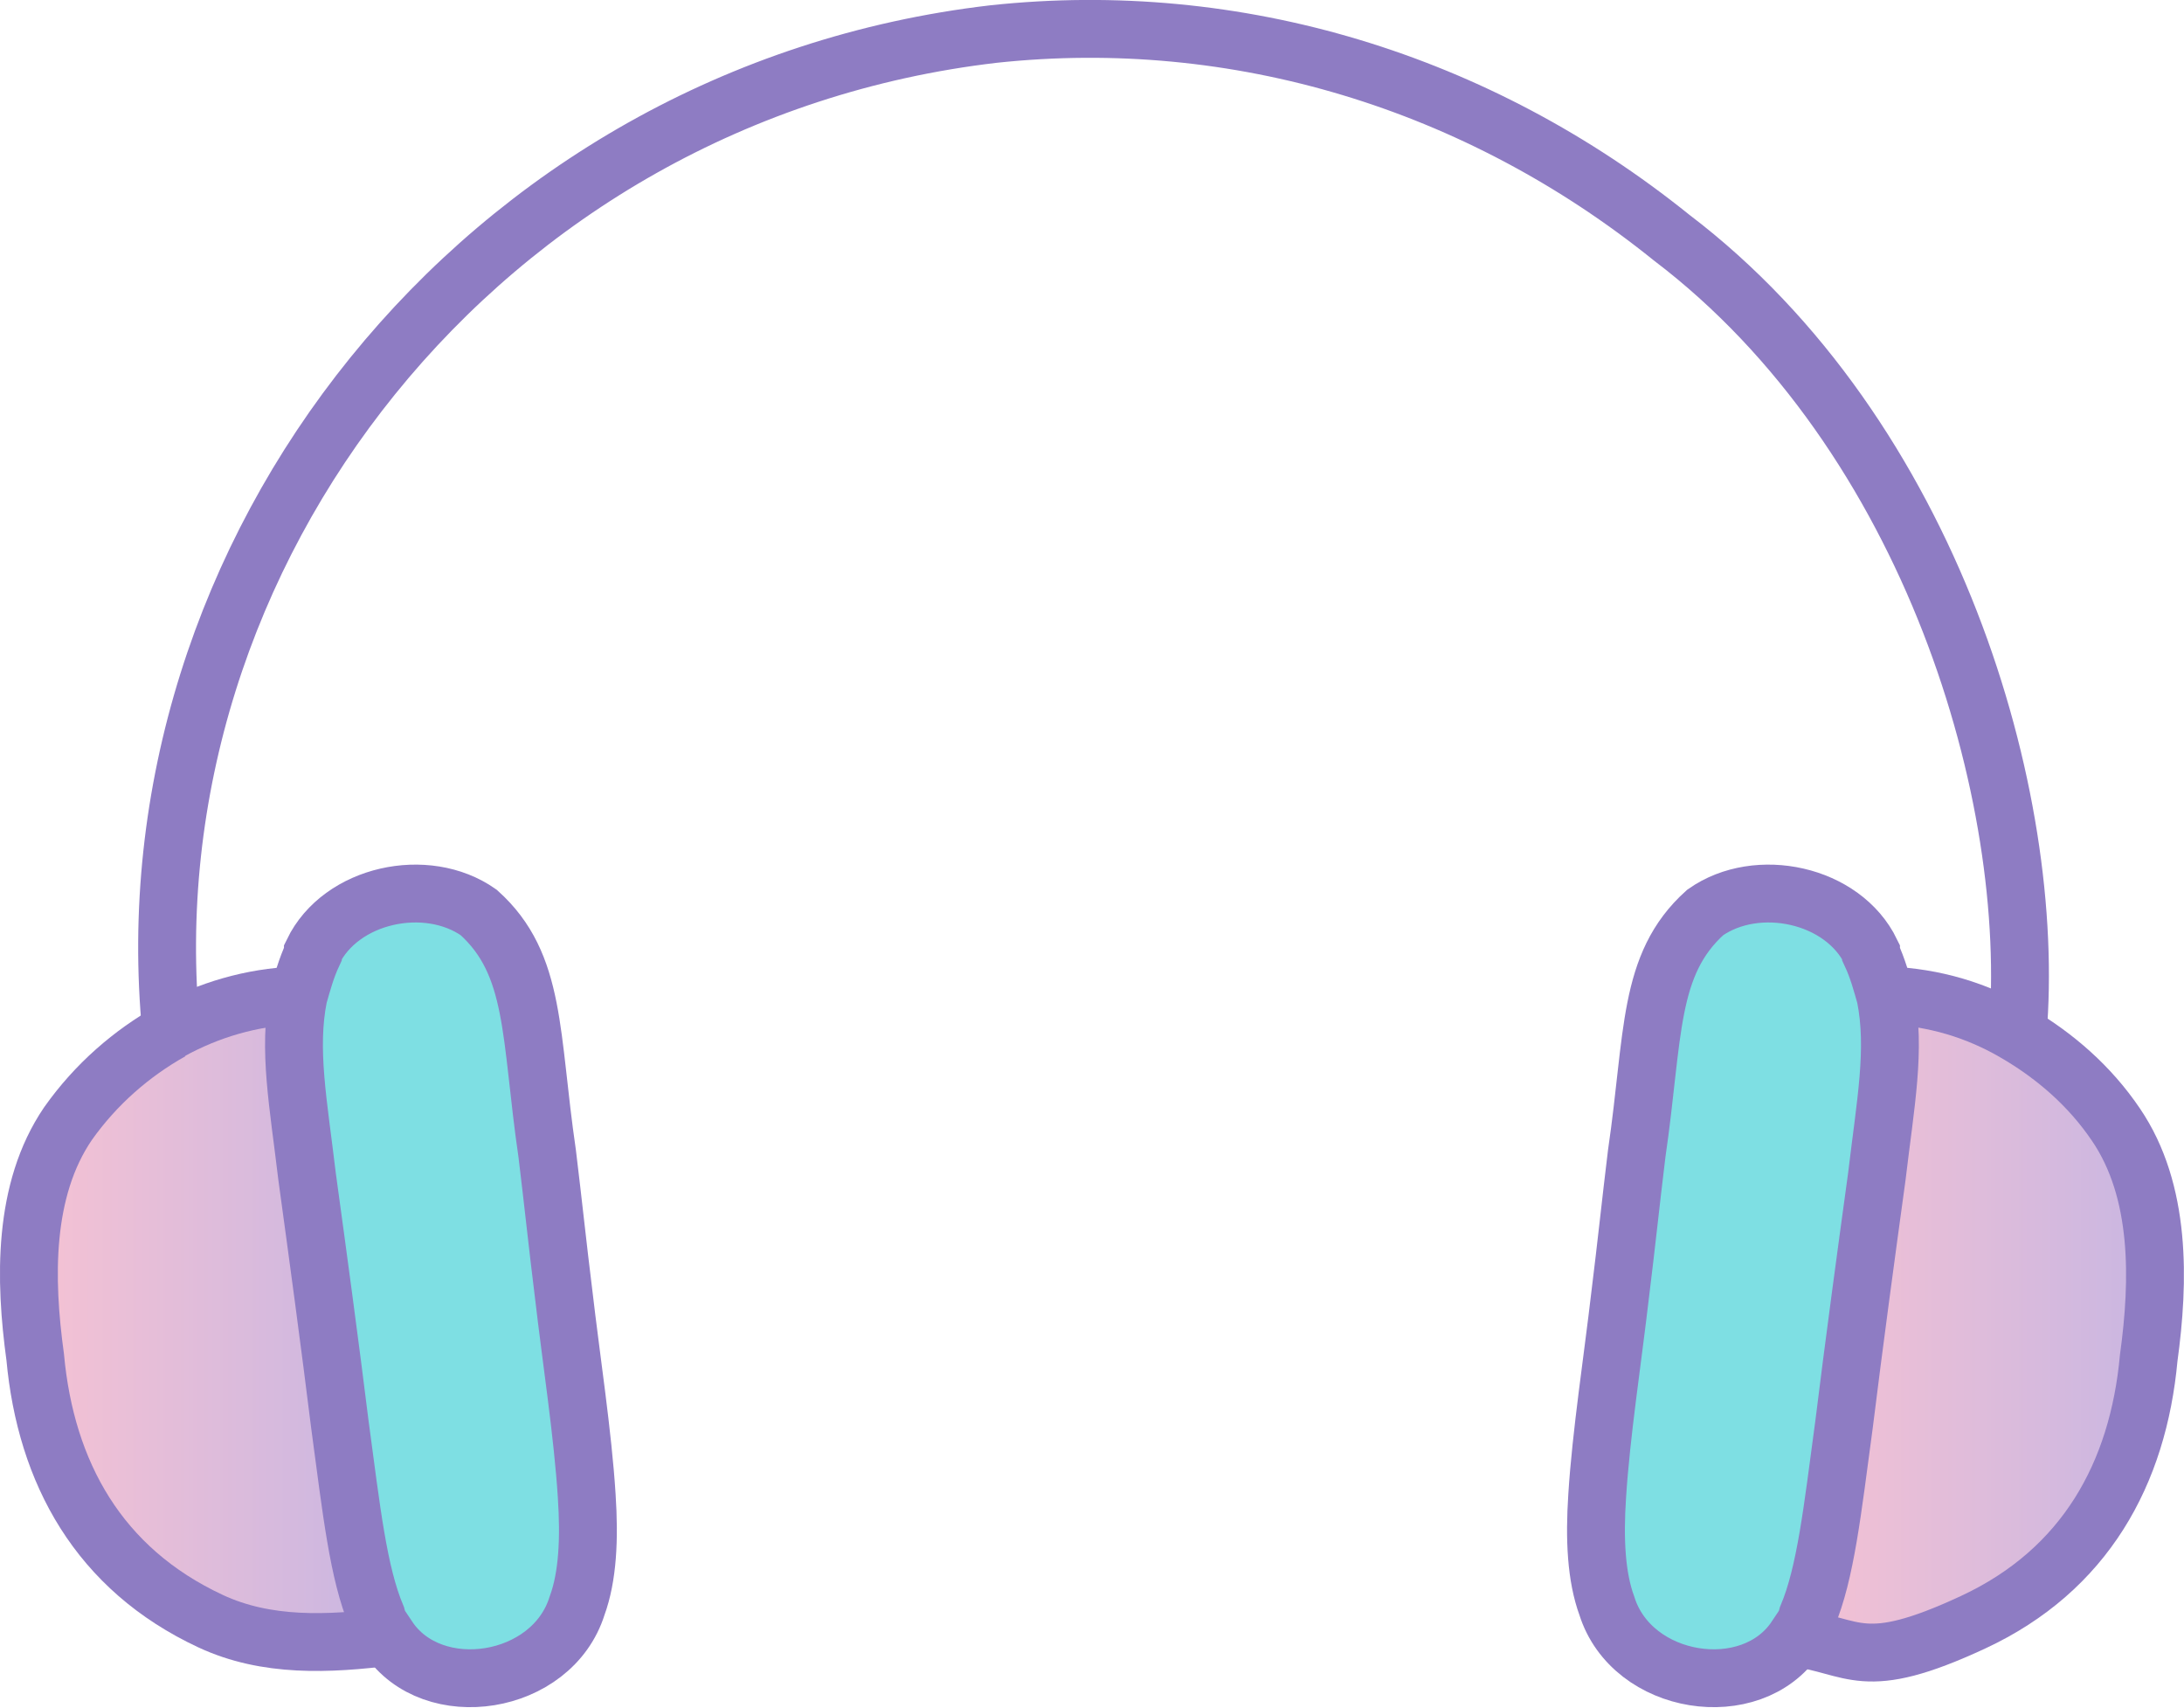
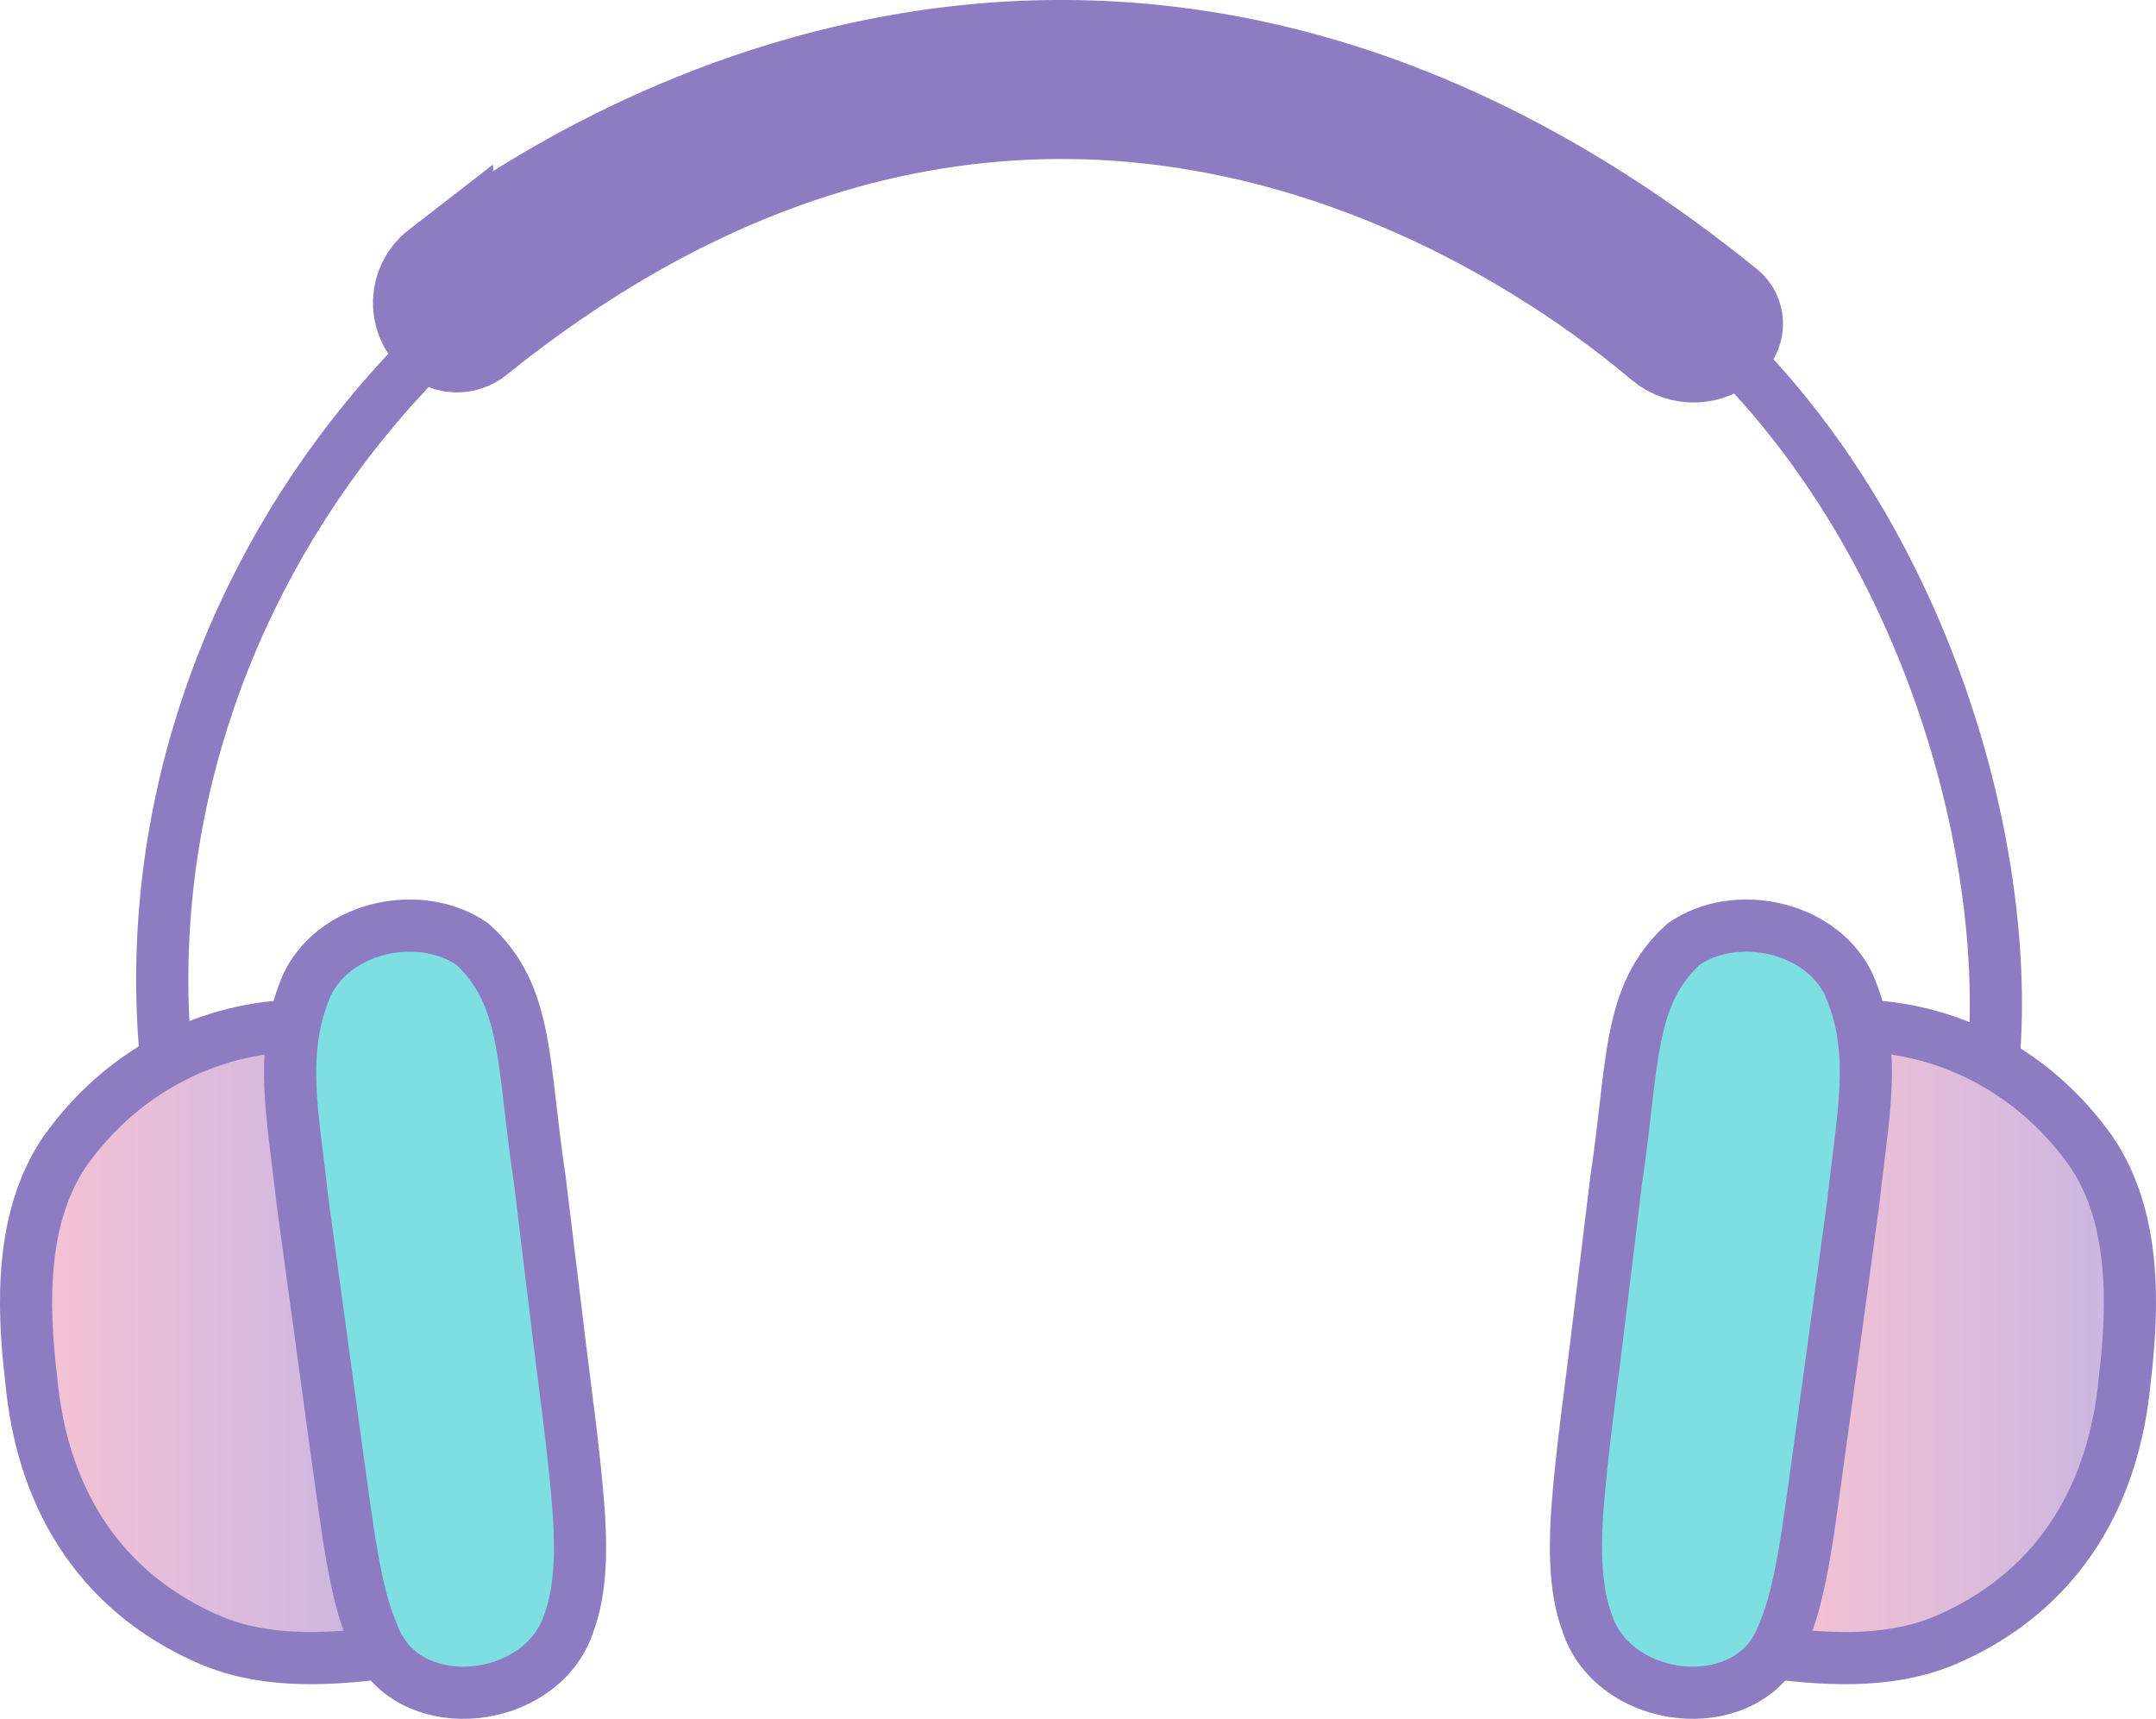
- <svg xmlns="http://www.w3.org/2000/svg" xmlns:xlink="http://www.w3.org/1999/xlink" id="_图层_2" data-name="图层 2" viewBox="0 0 226.51 177.05">
+ <svg xmlns="http://www.w3.org/2000/svg" xmlns:xlink="http://www.w3.org/1999/xlink" id="_图层_2" data-name="图层 2" viewBox="0 0 247.91 197.61">
  <defs>
    <style>
      .cls-1 {
-         fill: url(#_未命名的渐变_2);
+         fill: #7edfe3;
      }

      .cls-2 {
-         fill: #7edfe3;
+         fill: url(#_未命名的渐变_732);
      }

      .cls-3 {
-         fill: url(#_未命名的渐变_2-2);
+         fill: none;
+         stroke-width: 6px;
+       }
+ 
+       .cls-3, .cls-4 {
+         stroke: #8e7cc3;
+         stroke-miterlimit: 10;
+       }
+ 
+       .cls-5 {
+         fill: url(#_未命名的渐变_732-2);
      }

      .cls-4 {
-         fill: none;
-         stroke: #8e7cc3;
-         stroke-miterlimit: 10;
-         stroke-width: 6px;
+         fill: #c8b6e2;
+         stroke-width: 12px;
      }
    </style>
-     <linearGradient id="_未命名的渐变_2" data-name="未命名的渐变 2" x1="186.25" y1="-2630.09" x2="223.55" y2="-2630.09" gradientTransform="translate(0 -2492.63) scale(1 -1)" gradientUnits="userSpaceOnUse">
+     <linearGradient id="_未命名的渐变_732" data-name="未命名的渐变 732" x1="203.95" y1="154.29" x2="244.91" y2="154.29" gradientUnits="userSpaceOnUse">
      <stop offset="0" stop-color="#f6c2d3" />
      <stop offset="1" stop-color="#c8b6e2" />
    </linearGradient>
-     <linearGradient id="_未命名的渐变_2-2" data-name="未命名的渐变 2" x1="2.93" y1="-2629.38" x2="40.25" y2="-2629.38" xlink:href="#_未命名的渐变_2" />
+     <linearGradient id="_未命名的渐变_732-2" data-name="未命名的渐变 732" x1="3" y1="154.29" x2="43.96" y2="154.29" xlink:href="#_未命名的渐变_732" />
  </defs>
-   <g id="_图层_2-2" data-name=" 图层 2">
-     <g id="uuid-219a799a-ac5b-4335-bff5-5f683f57c9a4" data-name=" 图层 2-2">
-       <g id="_图层_1-2" data-name=" 图层 1-2">
-         <g>
-           <g>
-             <path class="cls-1" d="M219.55,116.63c4.7,6.9,4.5,16.2,3.4,24.2-1.1,12-6.6,22-18.2,27.4s-12.2,2.4-18.6,1.6c.4-.7.7-1.3,1-2,2-4.4,2.6-11.1,3.8-19.9,1.1-8.1,2.4-17.8,3.4-25.7.8-7.7,1.9-13.2.9-18.7h.3c4.8.2,9.3,1.5,13.5,3.9,3.9,2.3,7.5,5.4,10.2,9.4h0l.2-.2h.1Z" />
-             <path class="cls-2" d="M186.25,169.83c-4.6,6.9-17,5-19.6-3.3-1.1-3-1.3-6.9-1-11.4.4-6.4,1.6-14.1,2.4-21,.6-4.8,1.1-9.6,1.7-14.5,1.8-12.3,1.1-19.6,7.1-25,5.4-3.8,14.3-1.9,17.2,4.1v.2c.7,1.5,1.1,3,1.5,4.4,1.1,5.5,0,11.1-.9,18.7-1.1,8-2.4,17.6-3.4,25.7-1.2,8.9-1.9,15.4-3.8,19.9-.2.8-.6,1.4-1,2h0v.2h-.2Z" />
-             <path class="cls-2" d="M40.25,169.83c-.4-.7-.7-1.3-1-2-1.9-4.4-2.6-11.1-3.8-19.9-1.1-8.1-2.4-17.8-3.4-25.7-.8-7.7-2-13.2-.9-18.7.3-1.5.7-2.9,1.4-4.4v-.2c3-6,11.9-7.8,17.3-4.1,6,5.5,5.3,12.8,7.1,25,.6,4.8,1.1,9.6,1.7,14.5.8,6.9,1.9,14.6,2.4,21,.3,4.4,0,8.3-1,11.4-2.5,8.3-15.1,10.3-19.6,3.3h0v-.2h-.2Z" />
-             <path class="cls-3" d="M39.25,167.73c.2.8.6,1.4,1,2-6.4.8-12.9,1-18.6-1.6-11.5-5.3-17.1-15.4-18.2-27.4-.9-8-1.1-17.2,3.4-24.2,2.9-4.2,6.6-7.4,10.7-9.6h0c3.9-2.3,8.4-3.5,13.1-3.7h.3c-1.1,5.6,0,11.1.9,18.7,1.1,8,2.4,17.6,3.4,25.7,1.2,8.9,1.9,15.4,3.8,19.9h0v.2s.2,0,.2,0Z" />
-           </g>
-           <g>
-             <path class="cls-4" d="M40.25,169.83c4.6,6.9,17,5,19.6-3.3,1.1-3,1.3-6.9,1-11.4-.4-6.4-1.6-14.1-2.4-21-.6-4.8-1.1-9.6-1.7-14.5-1.8-12.3-1.1-19.6-7.1-25-5.4-3.8-14.3-1.9-17.2,4.1v.2c-.7,1.5-1.1,3-1.5,4.4-1.1,5.5,0,11.1.9,18.7,1.1,8,2.4,17.6,3.4,25.7,1.2,8.9,1.9,15.4,3.8,19.9.2.8.6,1.4,1,2h0v.2h.2,0Z" />
-             <path class="cls-4" d="M17.75,106.93c-4.1,2.3-7.8,5.5-10.7,9.6-4.7,6.9-4.5,16.2-3.4,24.2,1.1,12,6.6,22,18.2,27.4,5.8,2.7,12.2,2.4,18.6,1.6.4,0,.9,0,1.3-.2" />
-             <path class="cls-4" d="M30.75,103.23c-4.7.2-9.1,1.5-13.1,3.7" />
-             <path class="cls-4" d="M17.75,106.93h0C12.95,57.43,49.85,9.73,103.05,3.53c25.2-2.7,50.2,4.9,70.3,21.1,27,20.5,38,58.1,35.9,82.6" />
-             <path class="cls-4" d="M186.25,169.83c-4.6,6.9-17,5-19.6-3.3-1.1-3-1.3-6.9-1-11.4.4-6.4,1.6-14.1,2.4-21,.6-4.8,1.1-9.6,1.7-14.5,1.8-12.3,1.1-19.6,7.1-25,5.4-3.8,14.3-1.9,17.2,4.1v.2c.7,1.5,1.1,3,1.5,4.4,1.1,5.5,0,11.1-.9,18.7-1.1,8-2.4,17.6-3.4,25.7-1.2,8.9-1.9,15.4-3.8,19.9-.2.8-.6,1.4-1,2h0v.2h-.2Z" />
-             <path class="cls-4" d="M195.75,103.23c4.8.2,9.3,1.5,13.5,4,3.9,2.3,7.5,5.4,10.2,9.4,4.7,6.9,4.5,16.2,3.4,24.2-1.1,12-6.6,22-18.2,27.4s-12.2,2.4-18.6,1.6c-.4,0-.9,0-1.3-.2" />
-           </g>
-         </g>
+   <g id="_图层_1-2" data-name="图层 1">
+     <g>
+       <g>
+         <path class="cls-2" d="M240.47,132.4c5.08,7.49,4.89,17.54,3.85,26.2-1.2,12.97-7.3,23.95-19.96,29.68-6.36,2.92-13.43,2.61-20.41,1.77.44-.66.81-1.39,1.1-2.2,2.13-4.87,2.89-12.02,4.24-21.64,1.2-8.77,2.63-19.23,3.81-27.89.92-8.35,2.14-14.37.99-20.31l.33-.06c5.25.23,10.29,1.68,14.79,4.22,4.33,2.44,8.18,5.88,11.26,10.24Z" />
+         <path class="cls-1" d="M203.95,190.05c-4.96,7.49-18.74,5.41-21.51-3.64-1.2-3.29-1.41-7.52-1.1-12.35.48-6.91,1.73-15.31,2.6-22.76.64-5.21,1.27-10.49,1.9-15.65,2.02-13.32,1.24-21.2,7.76-27.11,5.89-4.08,15.57-2.11,18.89,4.45l.07.15c.72,1.65,1.21,3.25,1.52,4.86,1.15,5.94-.07,11.96-.99,20.31-1.17,8.67-2.61,19.12-3.81,27.89-1.35,9.62-2.12,16.77-4.24,21.64-.29.81-.66,1.54-1.1,2.2Z" />
+         <path class="cls-1" d="M43.96,190.05c-.44-.66-.81-1.39-1.1-2.2-2.14-4.87-2.89-12.02-4.25-21.64-1.2-8.77-2.62-19.23-3.81-27.89-.92-8.35-2.13-14.36-.98-20.31.32-1.61.8-3.22,1.51-4.86l.08-.15c3.32-6.56,12.99-8.54,18.89-4.45,6.52,5.91,5.73,13.79,7.76,27.11.61,5.17,1.26,10.44,1.9,15.65.87,7.45,2.11,15.85,2.59,22.76.33,4.83.11,9.06-1.09,12.35-2.77,9.05-16.56,11.13-21.51,3.64Z" />
+         <path class="cls-5" d="M42.86,187.85c.29.81.66,1.54,1.1,2.2-6.97.84-14.05,1.16-20.41-1.77-12.65-5.73-18.77-16.71-19.96-29.68-1.04-8.67-1.23-18.72,3.85-26.2,3.18-4.48,7.16-8.02,11.67-10.46,4.41-2.4,9.29-3.77,14.39-4l.33.06c-1.15,5.95.05,11.96.98,20.31,1.18,8.67,2.61,19.12,3.81,27.89,1.36,9.62,2.12,16.77,4.25,21.64Z" />
+       </g>
+       <g>
+         <path class="cls-3" d="M43.96,190.05c4.96,7.49,18.74,5.41,21.51-3.64,1.2-3.29,1.41-7.52,1.09-12.35-.48-6.91-1.72-15.31-2.59-22.76-.64-5.21-1.28-10.49-1.9-15.65-2.03-13.32-1.24-21.2-7.76-27.11-5.9-4.08-15.57-2.11-18.89,4.45l-.08.15c-.71,1.65-1.2,3.25-1.51,4.86-1.15,5.95.05,11.96.98,20.31,1.18,8.67,2.61,19.12,3.81,27.89,1.36,9.62,2.12,16.77,4.25,21.64.29.81.66,1.54,1.1,2.2Z" />
+         <path class="cls-3" d="M33.5,117.94c-5.1.23-9.98,1.59-14.39,4-4.51,2.45-8.49,5.98-11.67,10.46-5.08,7.49-4.89,17.54-3.85,26.2,1.18,12.97,7.3,23.95,19.96,29.68,6.36,2.92,13.43,2.61,20.41,1.77.49-.05,1-.12,1.49-.18" />
+         <path class="cls-3" d="M19.11,121.93C13.9,68.17,54.37,16.41,112.69,9.68c27.67-2.99,55.04,5.37,77.15,22.81,29.68,22.3,41.73,63,39.37,89.67" />
+         <path class="cls-3" d="M203.95,190.05c-4.96,7.49-18.74,5.41-21.51-3.64-1.2-3.29-1.41-7.52-1.1-12.35.48-6.91,1.73-15.31,2.6-22.76.64-5.21,1.27-10.49,1.9-15.65,2.02-13.32,1.24-21.2,7.76-27.11,5.89-4.08,15.57-2.11,18.89,4.45l.07.15c.72,1.65,1.21,3.25,1.52,4.86,1.15,5.94-.07,11.96-.99,20.31-1.17,8.67-2.61,19.12-3.81,27.89-1.35,9.62-2.12,16.77-4.24,21.64-.29.81-.66,1.54-1.1,2.2Z" />
+         <path class="cls-3" d="M214.42,117.94c5.25.23,10.29,1.68,14.79,4.22,4.33,2.44,8.18,5.88,11.26,10.24,5.08,7.49,4.89,17.54,3.85,26.2-1.2,12.97-7.3,23.95-19.96,29.68-6.36,2.92-13.43,2.61-20.41,1.77-.49-.05-1-.12-1.49-.18" />
      </g>
    </g>
+     <path class="cls-4" d="M50.7,31.15c16.38-12.63,77.85-52.01,147.54,4.44.99.8,1.05,2.27.14,3.16-.02.02-.05.05-.07.07-1.88,1.84-4.85,1.95-6.86.25-14.38-12.18-71.57-53.29-136.97-.64-1.17.95-2.87.91-3.98-.1-.03-.03-.06-.05-.09-.08-2.15-1.95-2.01-5.33.29-7.11Z" />
  </g>
</svg>
